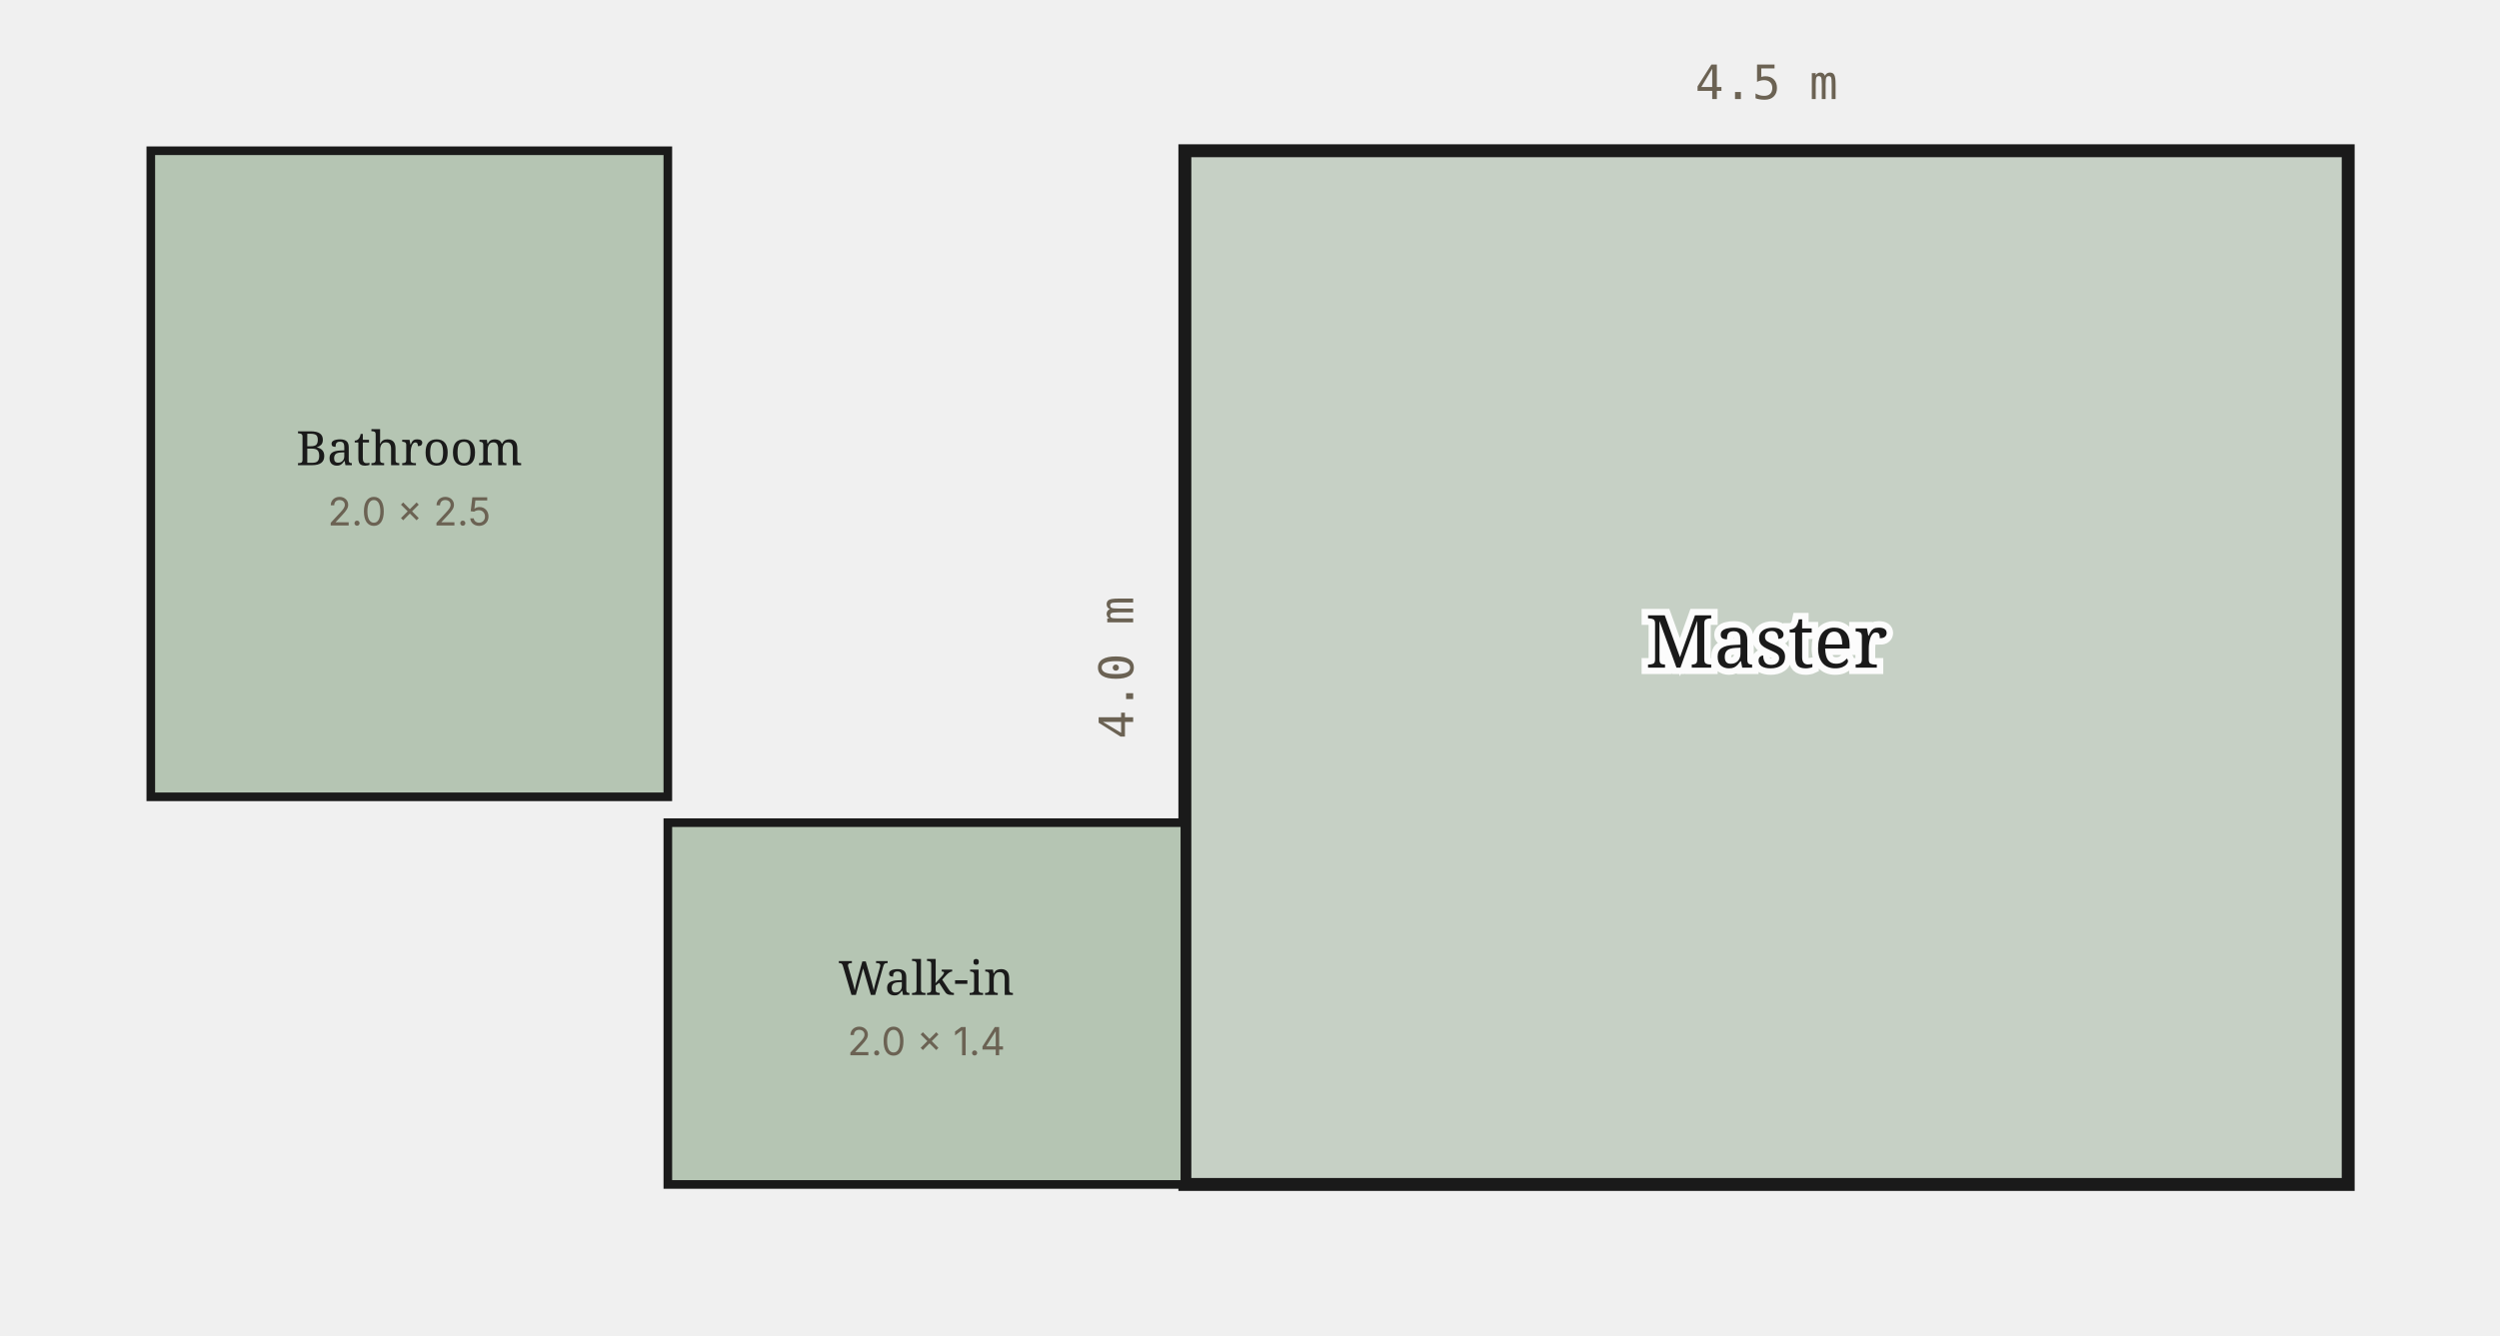
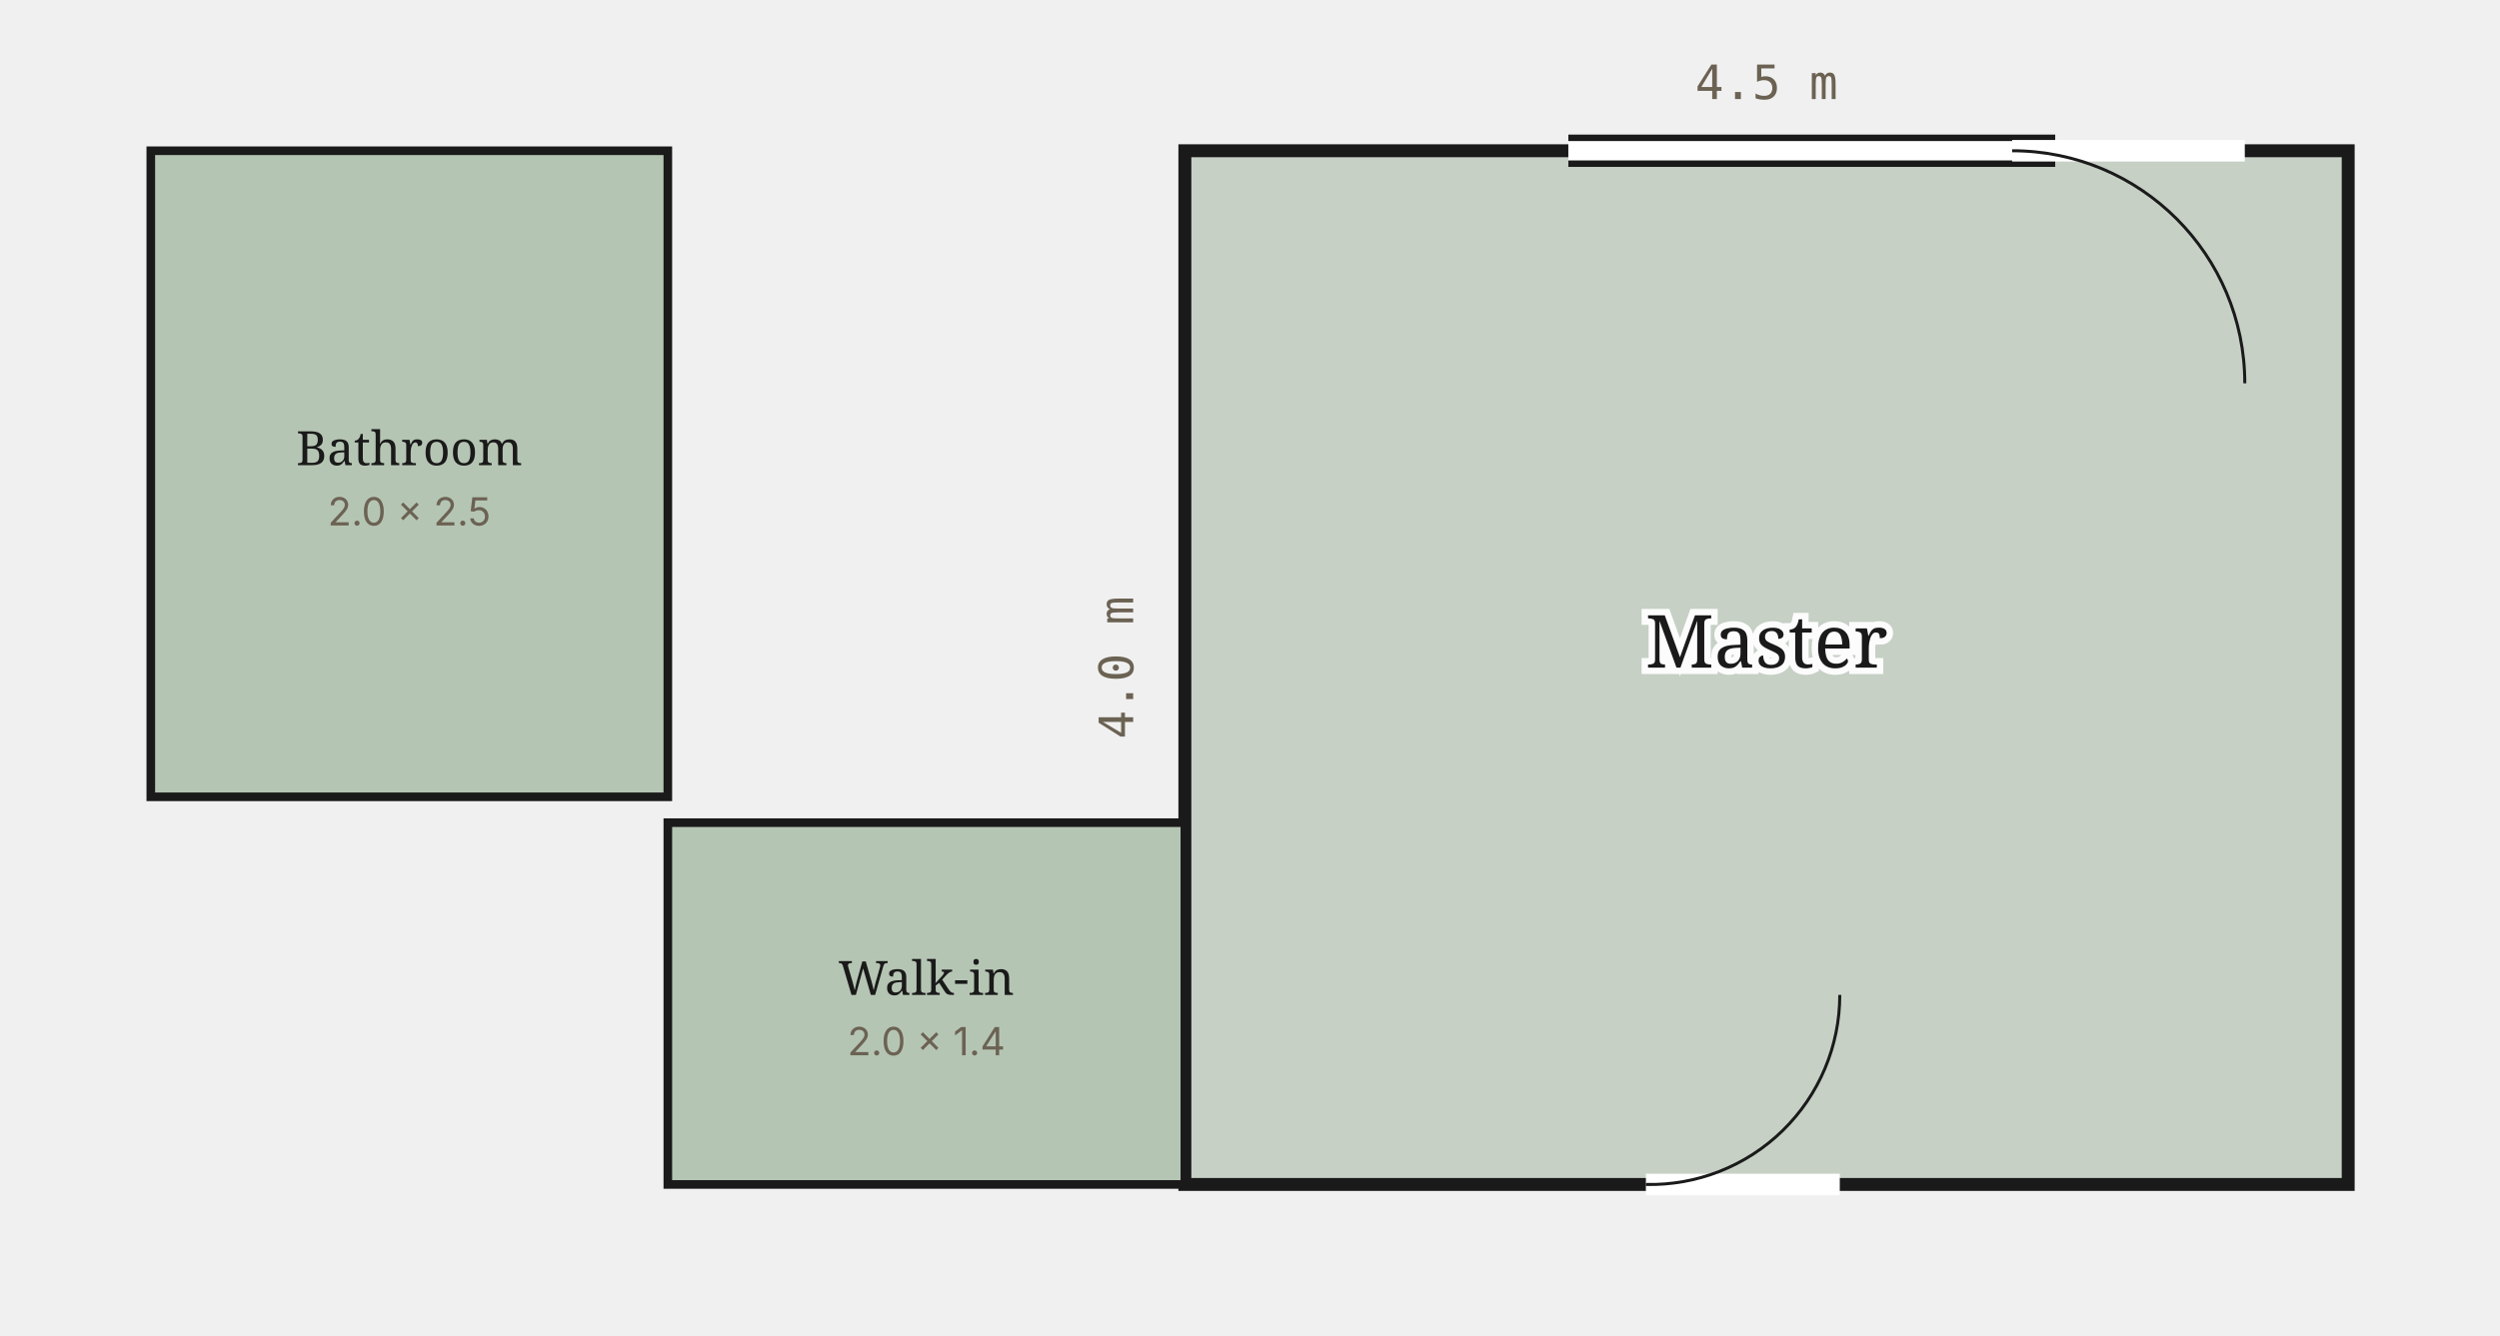
<svg xmlns="http://www.w3.org/2000/svg" class="svg-room" viewBox="0 0 580 310" preserveAspectRatio="xMidYMid meet">
  <g class="walls">
    <rect x="275" y="35" width="270" height="240" fill="#c6d0c5" stroke="#1a1a1a" stroke-width="3" />
    <rect x="155" y="191" width="120" height="84" fill="#b5c5b3" stroke="#1a1a1a" stroke-width="2" />
    <rect x="35" y="35" width="120" height="150" fill="#b5c5b3" stroke="#1a1a1a" stroke-width="2" />
  </g>
-   <g class="openings" />
+   <g class="openings">
+     <line x1="364" y1="35" x2="477" y2="35" stroke="#fff" stroke-width="6" />
+     <line x1="364" y1="32" x2="477" y2="32" stroke="#1a1a1a" stroke-width="1.5" />
+     <line x1="364" y1="38" x2="477" y2="38" stroke="#1a1a1a" stroke-width="1.5" />
+     <line x1="382" y1="275" x2="427" y2="275" stroke="#fff" stroke-width="5" />
+     <path d="M382,275 A44,44 0 0,0 427,231" fill="none" stroke="#1a1a1a" stroke-width="0.7" />
+     <line x1="467" y1="35" x2="521" y2="35" stroke="#fff" stroke-width="5" />
+     <path d="M467,35 A54,54 0 0,1 521,89" fill="none" stroke="#1a1a1a" stroke-width="0.7" />
+   </g>
  <g class="dims" font-family="JetBrains Mono,monospace" font-size="11" fill="#6b6253">
    <text x="410" y="23" text-anchor="middle">4.5 m</text>
    <text x="263" y="155" text-anchor="middle" transform="rotate(-90 263 155)">4.0 m</text>
    <text x="215" y="231" text-anchor="middle" font-family="Cormorant Garamond,serif" font-size="11" fill="#1a1a1a" font-weight="500">Walk-in</text>
    <text x="215" y="245" text-anchor="middle" font-family="-apple-system" font-size="9" fill="#6b6253">2.0 × 1.4</text>
    <text x="95" y="108" text-anchor="middle" font-family="Cormorant Garamond,serif" font-size="11" fill="#1a1a1a" font-weight="500">Bathroom</text>
    <text x="95" y="122" text-anchor="middle" font-family="-apple-system" font-size="9" fill="#6b6253">2.0 × 2.5</text>
  </g>
  <g class="labels">
    <text x="410" y="155" text-anchor="middle" font-family="Cormorant Garamond,serif" font-size="17" fill="#1a1a1a" font-weight="500" style="paint-order:stroke;stroke:#fffffff0;stroke-width:3">Master</text>
  </g>
  <g class="furniture" />
</svg>
